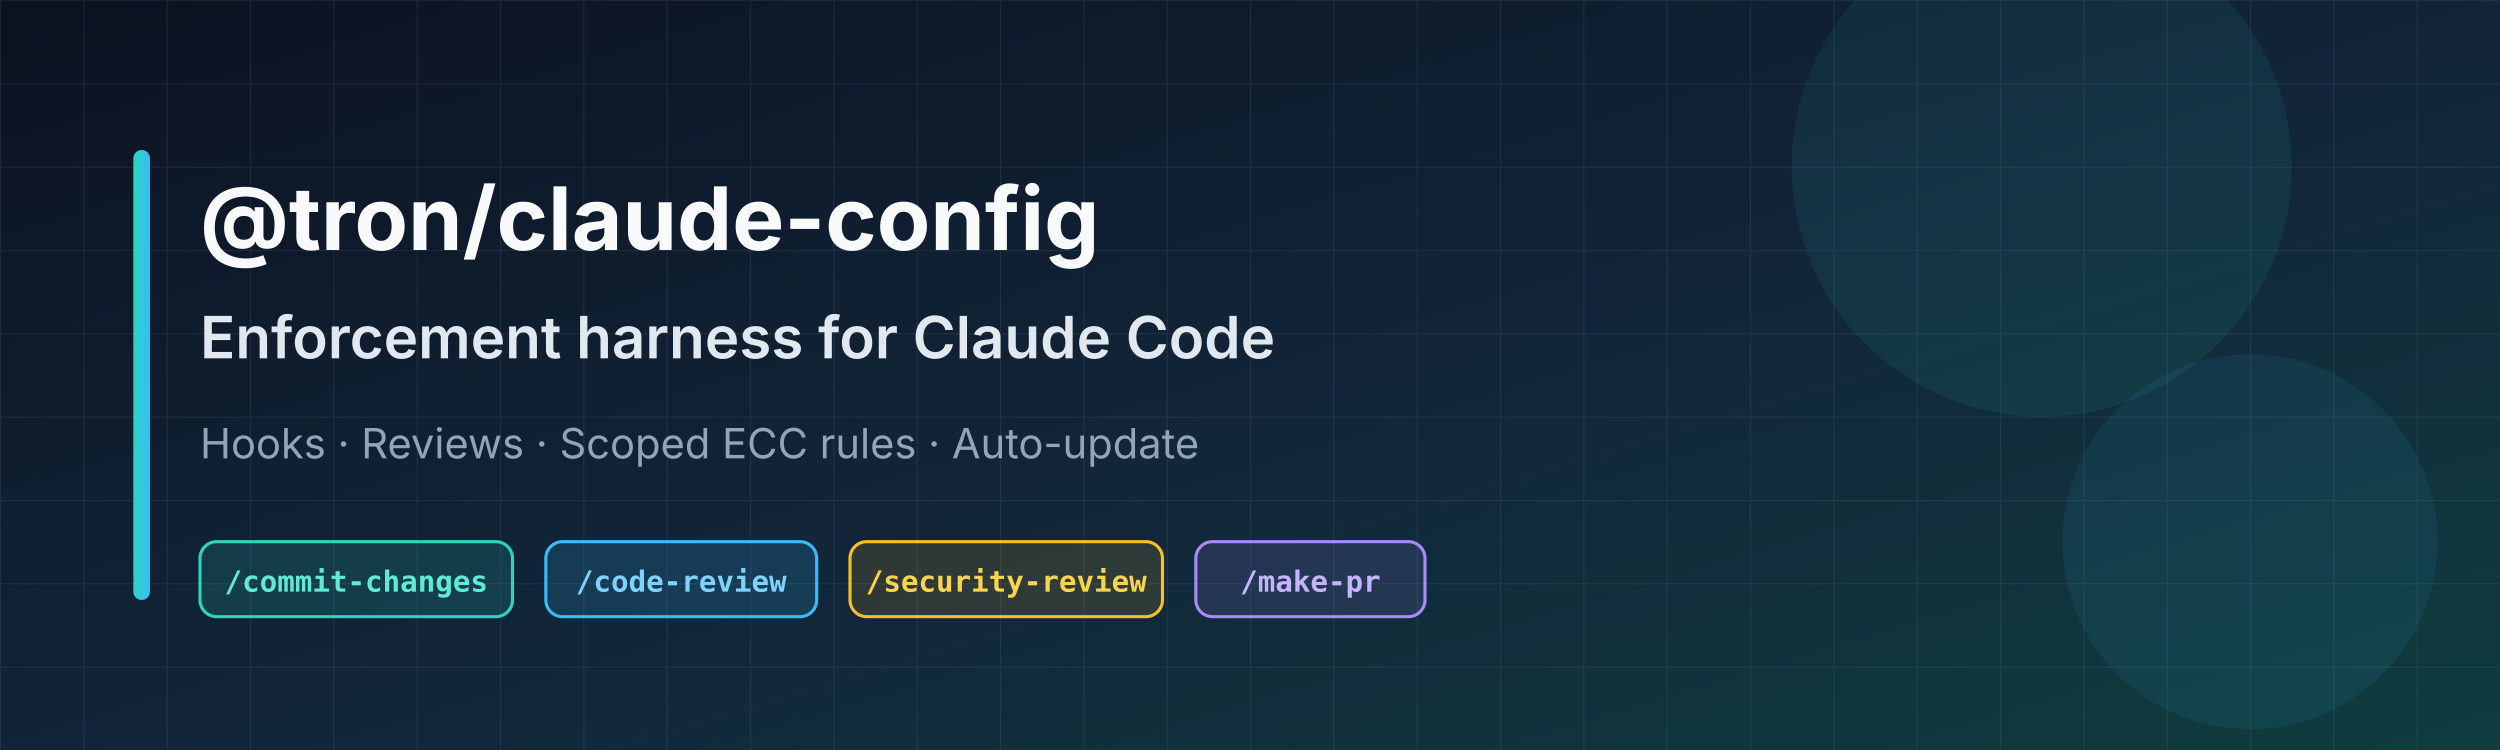
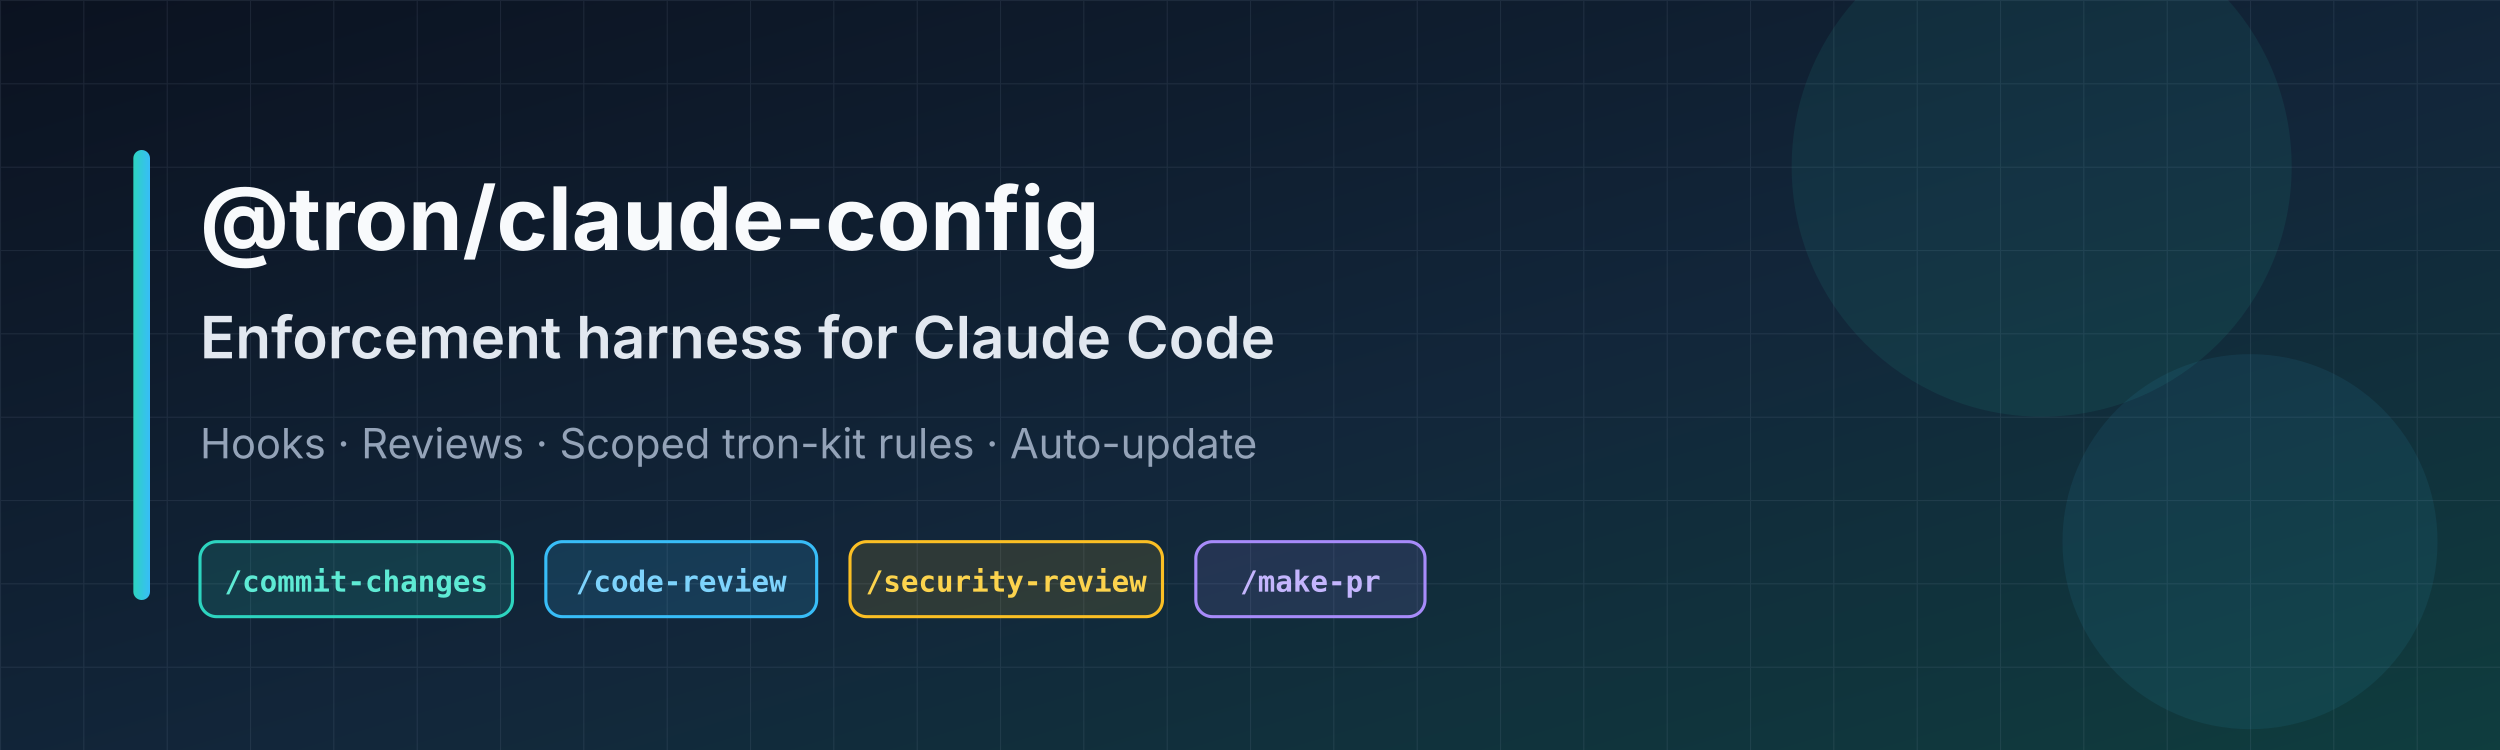
<svg xmlns="http://www.w3.org/2000/svg" width="1200" height="360" viewBox="0 0 1200 360" role="img" aria-label="Tron Claude Config — Enforcement Harness">
  <defs>
    <linearGradient id="bg" x1="0%" y1="0%" x2="100%" y2="100%">
      <stop offset="0%" stop-color="#0B1220" />
      <stop offset="55%" stop-color="#12263A" />
      <stop offset="100%" stop-color="#0F3D3E" />
    </linearGradient>
    <linearGradient id="accent" x1="0%" y1="0%" x2="100%" y2="0%">
      <stop offset="0%" stop-color="#2DD4BF" />
      <stop offset="100%" stop-color="#38BDF8" />
    </linearGradient>
    <pattern id="grid" width="40" height="40" patternUnits="userSpaceOnUse">
      <path d="M 40 0 L 0 0 0 40" fill="none" stroke="rgba(148,163,184,0.12)" stroke-width="1" />
    </pattern>
  </defs>
  <rect width="1200" height="360" fill="url(#bg)" />
  <rect width="1200" height="360" fill="url(#grid)" />
  <circle cx="980" cy="80" r="120" fill="rgba(45,212,191,0.08)" />
  <circle cx="1080" cy="260" r="90" fill="rgba(56,189,248,0.08)" />
  <rect x="64" y="72" width="8" height="216" rx="4" fill="url(#accent)" />
  <text x="96" y="120" fill="#F8FAFC" font-family="ui-sans-serif, system-ui, -apple-system, Segoe UI, sans-serif" font-size="42" font-weight="700">@tron/claude-config</text>
  <text x="96" y="172" fill="#E2E8F0" font-family="ui-sans-serif, system-ui, -apple-system, Segoe UI, sans-serif" font-size="28" font-weight="600">Enforcement harness for Claude Code</text>
-   <text x="96" y="220" fill="#94A3B8" font-family="ui-sans-serif, system-ui, -apple-system, Segoe UI, sans-serif" font-size="20">Hooks · Reviews · Scoped ECC rules · Auto-update</text>
+   <text x="96" y="220" fill="#94A3B8" font-family="ui-sans-serif, system-ui, -apple-system, Segoe UI, sans-serif" font-size="20">Hooks · Reviews · Scoped tron-kit rules · Auto-update</text>
  <g transform="translate(96, 260)">
    <rect width="150" height="36" rx="8" fill="rgba(45,212,191,0.15)" stroke="#2DD4BF" stroke-width="1.5" />
    <text x="75" y="24" text-anchor="middle" fill="#5EEAD4" font-family="ui-monospace, SFMono-Regular, Menlo, monospace" font-size="14" font-weight="600">/commit-changes</text>
    <rect x="166" width="130" height="36" rx="8" fill="rgba(56,189,248,0.15)" stroke="#38BDF8" stroke-width="1.5" />
    <text x="231" y="24" text-anchor="middle" fill="#7DD3FC" font-family="ui-monospace, SFMono-Regular, Menlo, monospace" font-size="14" font-weight="600">/code-review</text>
    <rect x="312" width="150" height="36" rx="8" fill="rgba(251,191,36,0.12)" stroke="#FBBF24" stroke-width="1.5" />
    <text x="387" y="24" text-anchor="middle" fill="#FCD34D" font-family="ui-monospace, SFMono-Regular, Menlo, monospace" font-size="14" font-weight="600">/security-review</text>
    <rect x="478" width="110" height="36" rx="8" fill="rgba(167,139,250,0.12)" stroke="#A78BFA" stroke-width="1.5" />
    <text x="533" y="24" text-anchor="middle" fill="#C4B5FD" font-family="ui-monospace, SFMono-Regular, Menlo, monospace" font-size="14" font-weight="600">/make-pr</text>
  </g>
</svg>
